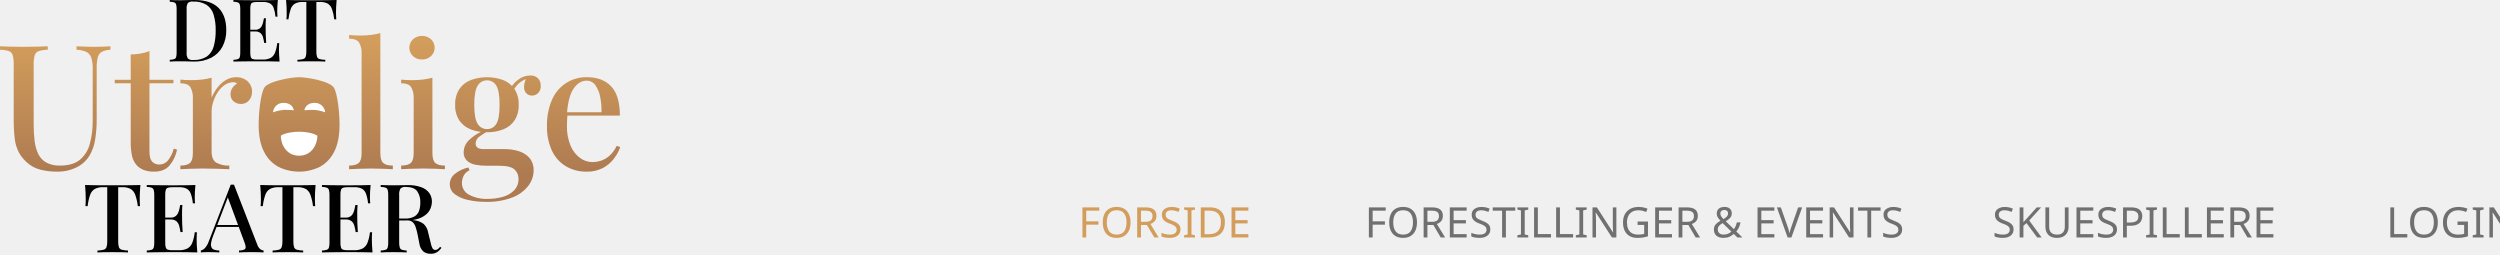
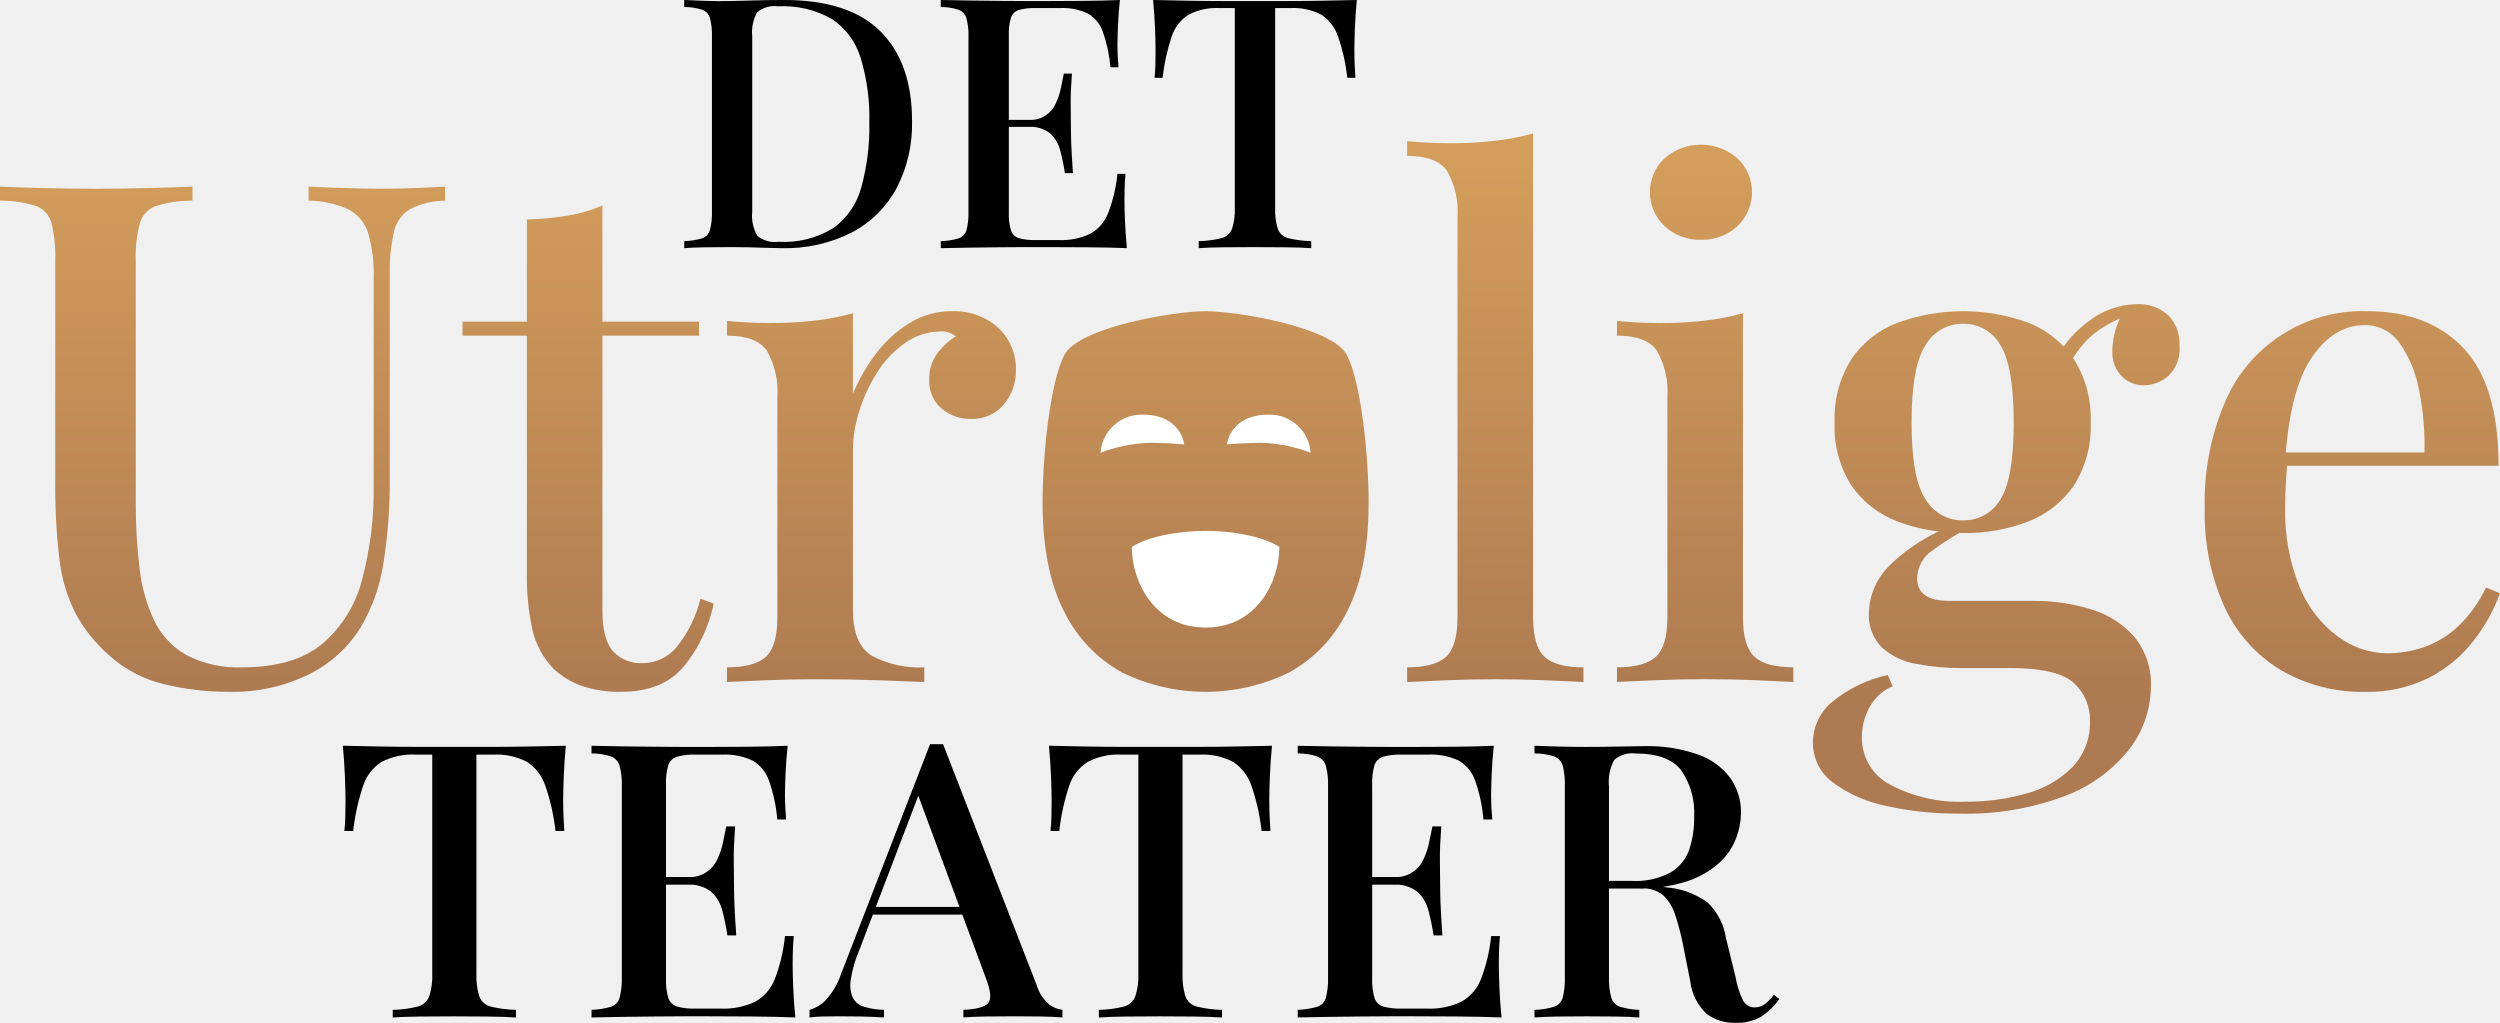
- <svg xmlns="http://www.w3.org/2000/svg" xmlns:xlink="http://www.w3.org/1999/xlink" id="Header" width="1187" height="120.744" viewBox="0 0 1187 120.744">
+ <svg xmlns="http://www.w3.org/2000/svg" xmlns:xlink="http://www.w3.org/1999/xlink" width="294.489" height="120.488" viewBox="0 0 294.489 120.488">
  <defs>
    <linearGradient id="linear-gradient" x1="0.5" y1="-0.05" x2="0.5" y2="1.037" gradientUnits="objectBoundingBox">
      <stop offset="0" stop-color="#d39d5b" />
      <stop offset="1" stop-color="#ad7a51" />
    </linearGradient>
    <linearGradient id="linear-gradient-2" x1="0.5" y1="-0.091" x2="0.5" y2="1.039" xlink:href="#linear-gradient" />
    <linearGradient id="linear-gradient-3" x1="0.5" y1="-0.404" x2="0.5" y2="1.077" xlink:href="#linear-gradient" />
    <linearGradient id="linear-gradient-4" x1="0.5" y1="-0.394" x2="0.5" y2="1.049" xlink:href="#linear-gradient" />
    <linearGradient id="linear-gradient-5" x1="0.5" y1="0.051" x2="0.5" y2="1.052" xlink:href="#linear-gradient" />
    <linearGradient id="linear-gradient-6" x1="0.5" y1="0.175" x2="0.5" y2="5.947" xlink:href="#linear-gradient" />
    <linearGradient id="linear-gradient-7" x1="0.5" y1="-0.412" x2="0.5" y2="1.077" xlink:href="#linear-gradient" />
    <linearGradient id="linear-gradient-8" x1="0.5" y1="-0.28" x2="0.5" y2="0.798" xlink:href="#linear-gradient" />
  </defs>
  <g id="DUT_Logo" data-name="DUT Logo" transform="translate(-1513 -488.039)">
    <path id="Path_51" data-name="Path 51" d="M1557.919,507.247q-2.061,0-4.532-.082t-4.039-.165v1.648a11.712,11.712,0,0,1,4.7,1.031,4.744,4.744,0,0,1,2.308,2.761,17.377,17.377,0,0,1,.659,5.441v24.4a40.593,40.593,0,0,1-1.359,11,14.7,14.7,0,0,1-4.7,7.582q-3.337,2.763-9.436,2.763a13.073,13.073,0,0,1-6.553-1.443,9.271,9.271,0,0,1-3.791-4.038,19.41,19.41,0,0,1-1.731-6.14,61.212,61.212,0,0,1-.453-7.748V515.737a14.918,14.918,0,0,1,.5-4.493,3.09,3.09,0,0,1,1.936-1.979,14.138,14.138,0,0,1,4.245-.618V507q-1.977.082-5.068.165t-6.224.082q-3.461,0-6.47-.082T1513,507v1.648a13.7,13.7,0,0,1,4.2.618,2.978,2.978,0,0,1,1.854,1.979,16.264,16.264,0,0,1,.453,4.493v25.879a72.817,72.817,0,0,0,.494,9.273,18.788,18.788,0,0,0,1.9,6.388,17.8,17.8,0,0,0,3.875,4.863,14.675,14.675,0,0,0,6.511,3.461,32.181,32.181,0,0,0,7.665.907,20.212,20.212,0,0,0,9.52-2.1,14.915,14.915,0,0,0,6.058-5.564,21.209,21.209,0,0,0,2.638-7.5,60.106,60.106,0,0,0,.742-9.973v-23.82a21.423,21.423,0,0,1,.494-5.234,4.185,4.185,0,0,1,1.9-2.678,9.437,9.437,0,0,1,4.122-.99V507q-1.32.082-3.338.165T1557.919,507.247Z" transform="translate(0 3.023)" fill="url(#linear-gradient)" />
    <path id="Path_52" data-name="Path 52" d="M1585.087,561.092a5.226,5.226,0,0,1-3.832,1.731,4.467,4.467,0,0,1-3.543-1.4q-1.238-1.4-1.237-4.78V524.25h11.375V522.6h-11.375V508.919a17.467,17.467,0,0,1-4.12,1.2,36.041,36.041,0,0,1-4.78.453V522.6h-7.584v1.649h7.584v27.694a29.869,29.869,0,0,0,.659,7.005,9.9,9.9,0,0,0,2.472,4.534,9.6,9.6,0,0,0,3.3,2.018,13.668,13.668,0,0,0,4.7.7q4.863,0,7.377-3.009a17.216,17.216,0,0,0,3.5-7.376l-1.566-.577A14.4,14.4,0,0,1,1585.087,561.092Z" transform="translate(7.49 3.328)" fill="url(#linear-gradient-2)" />
    <path id="Path_53" data-name="Path 53" d="M1617.481,520.643a7.942,7.942,0,0,0-4.08-.989,9.462,9.462,0,0,0-5.111,1.441,14.385,14.385,0,0,0-3.956,3.668,21.7,21.7,0,0,0-2.638,4.616V519.9a29.62,29.62,0,0,1-4.492.866,44.506,44.506,0,0,1-5.233.288q-2.473,0-5.111-.247v1.731q3.463,0,4.7,1.772a9.677,9.677,0,0,1,1.237,5.482v25.879q0,3.463-1.36,4.7t-4.575,1.237v1.73q1.565-.082,4.534-.206t5.934-.123q3.873,0,7.376.123t5.4.206v-1.73a11.854,11.854,0,0,1-6.182-1.361q-2.226-1.36-2.226-5.4V535.89a15.058,15.058,0,0,1,.742-4.45,19.01,19.01,0,0,1,2.06-4.493,12.149,12.149,0,0,1,3.215-3.462,7.417,7.417,0,0,1,4.12-1.442,2.744,2.744,0,0,1,1.979.577,7.561,7.561,0,0,0-2.184,2.02,5.037,5.037,0,0,0-.948,3.091,4.213,4.213,0,0,0,1.443,3.378,5.192,5.192,0,0,0,3.5,1.237,4.788,4.788,0,0,0,3.833-1.69,6.071,6.071,0,0,0,1.442-4.08,6.6,6.6,0,0,0-3.42-5.934Z" transform="translate(11.774 5.04)" fill="url(#linear-gradient-3)" />
    <path id="Path_54" data-name="Path 54" d="M1654.777,524.83c-1.7-3.3-12.969-5.176-16.649-5.176s-14.945,1.878-16.649,5.176-2.555,12-2.555,17.325.853,9.63,2.555,12.9a16.363,16.363,0,0,0,6.842,7.172,22.364,22.364,0,0,0,19.616,0,16.359,16.359,0,0,0,6.841-7.172q2.555-4.9,2.555-12.9C1657.332,536.825,1656.48,528.127,1654.777,524.83Z" transform="translate(16.885 5.04)" fill="url(#linear-gradient-4)" />
    <path id="Path_55" data-name="Path 55" d="M1670.8,558.549V501.6a29.378,29.378,0,0,1-4.533.865,44.514,44.514,0,0,1-5.192.29q-2.473,0-5.111-.248v1.731q3.463,0,4.7,1.773a9.679,9.679,0,0,1,1.236,5.481v47.061q0,3.463-1.359,4.7t-4.575,1.237v1.73q1.484-.082,4.493-.206t5.975-.123q2.969,0,5.893.123t4.409.206v-1.73q-3.214,0-4.574-1.237T1670.8,558.549Z" transform="translate(22.789 2.161)" fill="url(#linear-gradient-5)" />
    <path id="Path_56" data-name="Path 56" d="M1686.644,513.944a6.058,6.058,0,0,0,4.286-1.608,5.481,5.481,0,0,0,0-7.994,6.519,6.519,0,0,0-8.572,0,5.478,5.478,0,0,0,0,7.994A6.053,6.053,0,0,0,1686.644,513.944Z" transform="translate(26.721 2.343)" fill="url(#linear-gradient-6)" />
    <path id="Path_57" data-name="Path 57" d="M1692.122,555.637v-35.77a29.631,29.631,0,0,1-4.491.866,44.509,44.509,0,0,1-5.234.288q-2.473,0-5.111-.247V522.5q3.463,0,4.7,1.772a9.675,9.675,0,0,1,1.237,5.482v25.879q0,3.463-1.36,4.7t-4.575,1.237v1.73q1.484-.082,4.493-.206t5.975-.123q3.047,0,5.976.123t4.327.206v-1.73q-3.216,0-4.574-1.237T1692.122,555.637Z" transform="translate(26.188 5.074)" fill="url(#linear-gradient-7)" />
    <path id="Path_58" data-name="Path 58" d="M1735.352,518.943a9.509,9.509,0,0,0-5.852,2.143,12.893,12.893,0,0,0-2.769,2.845,11.654,11.654,0,0,0-4.155-2.8,22.533,22.533,0,0,0-15.413,0,11.44,11.44,0,0,0-5.439,4.286,13.046,13.046,0,0,0-1.979,7.46,12.839,12.839,0,0,0,1.979,7.418,11.508,11.508,0,0,0,5.439,4.245,19.527,19.527,0,0,0,4.839,1.174,20.945,20.945,0,0,0-5.746,3.977,8.112,8.112,0,0,0-2.473,5.6,5.34,5.34,0,0,0,1.525,4.08,7.935,7.935,0,0,0,4,1.937,27.334,27.334,0,0,0,5.356.5h5.77q5.6,0,7.5,1.772a5.789,5.789,0,0,1,1.894,4.409,7.559,7.559,0,0,1-2.1,5.522,12.054,12.054,0,0,1-5.44,3.09,25.679,25.679,0,0,1-7.047.948,17.518,17.518,0,0,1-8.9-1.977,6.185,6.185,0,0,1-3.379-5.606,7.137,7.137,0,0,1,.947-3.627,5.527,5.527,0,0,1,2.679-2.39l-.578-1.319a15.336,15.336,0,0,0-6.512,3.133,6.241,6.241,0,0,0-2.307,4.78,5.779,5.779,0,0,0,2.349,4.738,15.726,15.726,0,0,0,6.264,2.762,37.807,37.807,0,0,0,8.531.907,32.848,32.848,0,0,0,12.611-2.1,17.4,17.4,0,0,0,7.541-5.522,12.1,12.1,0,0,0,2.515-7.294,8.716,8.716,0,0,0-1.9-5.853,10.9,10.9,0,0,0-5.027-3.255,22.364,22.364,0,0,0-7.005-1.031h-9.808q-3.793,0-3.791-2.638a4.026,4.026,0,0,1,1.854-3.338,36.955,36.955,0,0,1,3.115-2.036c.131,0,.255.016.387.016a20.635,20.635,0,0,0,7.749-1.36,11.571,11.571,0,0,0,5.358-4.245,12.848,12.848,0,0,0,1.978-7.418,13.055,13.055,0,0,0-1.978-7.46c-.03-.043-.066-.079-.1-.122a12.617,12.617,0,0,1,1.95-2.432,13.206,13.206,0,0,1,3.552-2.217,9.386,9.386,0,0,0-.874,4.112,3.9,3.9,0,0,0,1.279,2.843,3.758,3.758,0,0,0,2.43.907,4.528,4.528,0,0,0,2.844-1.071,4.349,4.349,0,0,0,1.36-3.627,4.681,4.681,0,0,0-1.36-3.585A5.139,5.139,0,0,0,1735.352,518.943Zm-16.072,22.995a4.98,4.98,0,0,1-4.452,2.473,5.032,5.032,0,0,1-4.367-2.473q-1.65-2.471-1.649-9.065t1.649-9.108a5.015,5.015,0,0,1,4.367-2.512,4.963,4.963,0,0,1,4.452,2.512q1.563,2.516,1.565,9.108T1719.28,541.938Z" transform="translate(29.361 4.926)" fill="url(#linear-gradient-8)" />
    <path id="Path_59" data-name="Path 59" d="M1770.133,552.21a15.348,15.348,0,0,1-3.379,4.657,11.457,11.457,0,0,1-4,2.39,13.593,13.593,0,0,1-4.327.7,9.91,9.91,0,0,1-5.688-1.936,13.538,13.538,0,0,1-4.532-5.811,23.42,23.42,0,0,1-1.732-9.56q0-1.318.083-2.679c.044-.751.09-1.443.136-2.1h24.92q0-9.478-4.122-13.847t-11.374-4.369a17.582,17.582,0,0,0-16.731,10.714A29.8,29.8,0,0,0,1737,542.9a26.661,26.661,0,0,0,2.307,11.538,16.964,16.964,0,0,0,6.594,7.46,19.021,19.021,0,0,0,10.056,2.6,15.909,15.909,0,0,0,7.5-1.689,15.614,15.614,0,0,0,5.274-4.41,20.422,20.422,0,0,0,3.05-5.521ZM1755.793,521.3a4.929,4.929,0,0,1,4.12,2.06,13.832,13.832,0,0,1,2.308,5.481,32.15,32.15,0,0,1,.659,7.46h-16.336c.425-5.1,1.457-8.866,3.107-11.251Q1752.25,521.3,1755.793,521.3Z" transform="translate(35.707 5.04)" fill="url(#linear-gradient-4)" />
    <g id="Group_13" data-name="Group 13" transform="translate(1553.385 575.705)">
      <path id="Path_60" data-name="Path 60" d="M1574.1,563.809q-.181,1.9-.248,3.685t-.067,2.735q0,1.04.044,1.988t.092,1.628h-1.04a24.537,24.537,0,0,0-1.2-5.334,5.413,5.413,0,0,0-2.147-2.8,7.755,7.755,0,0,0-4.023-.858h-1.944v25.768a8.192,8.192,0,0,0,.339,2.713,1.918,1.918,0,0,0,1.357,1.2,13.566,13.566,0,0,0,2.961.384v.9q-1.266-.09-3.254-.112t-4.07-.023q-2.169,0-4.091.023t-3.1.112v-.9a13.207,13.207,0,0,0,2.939-.384,1.975,1.975,0,0,0,1.355-1.2,7.707,7.707,0,0,0,.362-2.713V564.849h-1.99a7.8,7.8,0,0,0-3.978.858,5.221,5.221,0,0,0-2.17,2.8,25.585,25.585,0,0,0-1.176,5.334h-1.039a15.671,15.671,0,0,0,.112-1.628q.023-.948.023-1.988,0-.951-.068-2.735t-.248-3.685q1.943.045,4.249.089t4.656.046h8.455q2.3,0,4.656-.046T1574.1,563.809Z" transform="translate(-1547.832 -563.627)" />
      <path id="Path_61" data-name="Path 61" d="M1596.2,563.809q-.181,1.718-.249,3.323t-.067,2.463q0,.861.045,1.629c.029.512.06.933.09,1.265h-1.04a18.4,18.4,0,0,0-.973-4.566,4.379,4.379,0,0,0-1.943-2.373,7.6,7.6,0,0,0-3.594-.7h-3.119a7.33,7.33,0,0,0-2.192.248,1.559,1.559,0,0,0-1.018.995,7.327,7.327,0,0,0-.271,2.328V591.2a7.364,7.364,0,0,0,.271,2.306,1.559,1.559,0,0,0,1.018,1.017,7.325,7.325,0,0,0,2.192.248h2.938a8.7,8.7,0,0,0,4.092-.813,5.216,5.216,0,0,0,2.306-2.668,19.585,19.585,0,0,0,1.2-5.063h1.039q-.134,1.311-.135,3.435,0,.906.067,2.623t.249,3.526q-2.306-.09-5.2-.112t-5.153-.023h-2.668q-1.628,0-3.5.023t-3.8.045q-1.923.023-3.685.067v-.9a8.921,8.921,0,0,0,2.3-.361,1.573,1.573,0,0,0,1.018-1.085,8.99,8.99,0,0,0,.248-2.442V568.6a8.19,8.19,0,0,0-.271-2.464,1.694,1.694,0,0,0-1.04-1.085,7.281,7.281,0,0,0-2.26-.339v-.9q1.763.045,3.685.068l3.8.044q1.875.024,3.5.023h2.668q2.078,0,4.723-.023T1596.2,563.809Zm-7.5,15.461v.9h-8.182v-.9Zm1.311-5.967q-.181,2.577-.159,3.933t.023,2.487q0,1.13.045,2.487t.226,3.933h-1.04a27.93,27.93,0,0,0-.588-2.871,4.547,4.547,0,0,0-1.288-2.238,4.121,4.121,0,0,0-2.872-.859v-.9a3.569,3.569,0,0,0,3.572-2.125,8.421,8.421,0,0,0,.656-1.965q.2-1.017.384-1.877Z" transform="translate(-1543.804 -563.627)" />
      <path id="Path_62" data-name="Path 62" d="M1610.979,563.652l11.03,28.392a4.766,4.766,0,0,0,1.469,2.261,3.1,3.1,0,0,0,1.559.632v.9c-.722-.06-1.576-.1-2.554-.112s-1.966-.023-2.961-.023q-1.9,0-3.526.023c-1.085.016-1.959.052-2.623.112v-.9q2.306-.089,2.916-.791t-.293-3.006l-8.138-21.971.724-.814-7.5,19.621a13.832,13.832,0,0,0-.973,3.39,3.8,3.8,0,0,0,.226,2.125,2.173,2.173,0,0,0,1.333,1.085,8.342,8.342,0,0,0,2.35.361v.9q-1.355-.09-2.734-.112t-2.6-.023q-1.085,0-1.921.023a14.77,14.77,0,0,0-1.514.112v-.9a4.228,4.228,0,0,0,1.9-1.129,8.726,8.726,0,0,0,1.807-3.075l10.489-27.08h1.537Zm4.747,19.17v.9h-13.472l.452-.9Z" transform="translate(-1540.274 -563.652)" />
      <path id="Path_63" data-name="Path 63" d="M1645.844,563.809q-.181,1.9-.25,3.685t-.067,2.735q0,1.04.045,1.988c.029.633.06,1.176.09,1.628h-1.04a24.48,24.48,0,0,0-1.2-5.334,5.418,5.418,0,0,0-2.147-2.8,7.755,7.755,0,0,0-4.023-.858h-1.944v25.768a8.188,8.188,0,0,0,.339,2.713,1.916,1.916,0,0,0,1.356,1.2,13.556,13.556,0,0,0,2.961.384v.9q-1.266-.09-3.256-.112t-4.068-.023q-2.169,0-4.092.023t-3.1.112v-.9a13.186,13.186,0,0,0,2.938-.384,1.976,1.976,0,0,0,1.356-1.2,7.73,7.73,0,0,0,.362-2.713V564.849h-1.99a7.8,7.8,0,0,0-3.978.858,5.214,5.214,0,0,0-2.17,2.8,25.575,25.575,0,0,0-1.176,5.334h-1.039a16.009,16.009,0,0,0,.113-1.628q.022-.948.023-1.988,0-.951-.068-2.735t-.249-3.685q1.944.045,4.25.089t4.656.046h8.453q2.306,0,4.657-.046T1645.844,563.809Z" transform="translate(-1536.396 -563.627)" />
      <path id="Path_64" data-name="Path 64" d="M1667.945,563.809q-.181,1.718-.248,3.323t-.067,2.463q0,.861.044,1.629t.092,1.265h-1.04a18.41,18.41,0,0,0-.973-4.566,4.385,4.385,0,0,0-1.943-2.373,7.6,7.6,0,0,0-3.594-.7H1657.1a7.343,7.343,0,0,0-2.193.248,1.555,1.555,0,0,0-1.017.995,7.335,7.335,0,0,0-.271,2.328V591.2a7.372,7.372,0,0,0,.271,2.306,1.555,1.555,0,0,0,1.017,1.017,7.338,7.338,0,0,0,2.193.248h2.937a8.7,8.7,0,0,0,4.092-.813,5.2,5.2,0,0,0,2.306-2.668,19.534,19.534,0,0,0,1.2-5.063h1.039q-.136,1.311-.134,3.435,0,.906.067,2.623t.248,3.526q-2.3-.09-5.2-.112t-5.153-.023h-2.667q-1.628,0-3.5.023t-3.8.045q-1.922.023-3.685.067v-.9a8.922,8.922,0,0,0,2.306-.361,1.569,1.569,0,0,0,1.017-1.085,8.931,8.931,0,0,0,.249-2.442V568.6a8.191,8.191,0,0,0-.271-2.464,1.7,1.7,0,0,0-1.04-1.085,7.289,7.289,0,0,0-2.261-.339v-.9q1.763.045,3.685.068l3.8.044q1.876.024,3.5.023h2.667q2.08,0,4.724-.023T1667.945,563.809Zm-7.5,15.461v.9h-8.183v-.9Zm1.311-5.967q-.183,2.577-.159,3.933t.023,2.487q0,1.13.045,2.487t.226,3.933h-1.04a27.9,27.9,0,0,0-.588-2.871,4.547,4.547,0,0,0-1.288-2.238,4.12,4.12,0,0,0-2.872-.859v-.9a3.572,3.572,0,0,0,3.572-2.125,8.424,8.424,0,0,0,.655-1.965q.2-1.017.385-1.877Z" transform="translate(-1532.368 -563.627)" />
      <path id="Path_65" data-name="Path 65" d="M1668.9,563.809q1.04.045,2.691.089t3.276.046q2.17,0,4.138-.046t2.78-.044a17.762,17.762,0,0,1,6.4.995,7.99,7.99,0,0,1,3.8,2.78,6.984,6.984,0,0,1,1.244,4.092,8.692,8.692,0,0,1-.566,2.96,7.569,7.569,0,0,1-1.966,2.894,10.63,10.63,0,0,1-3.8,2.193,18.341,18.341,0,0,1-6.1.859h-4.339v-.9h3.887a8.715,8.715,0,0,0,4.634-1.017,5.04,5.04,0,0,0,2.169-2.713,11.888,11.888,0,0,0,.565-3.775,8.813,8.813,0,0,0-1.536-5.538q-1.539-1.965-5.335-1.965a3.206,3.206,0,0,0-2.554.767,5.442,5.442,0,0,0-.61,3.12v22.423a8.228,8.228,0,0,0,.271,2.442,1.632,1.632,0,0,0,1.04,1.085,8.745,8.745,0,0,0,2.261.361v.9c-.723-.06-1.636-.1-2.736-.112s-2.223-.023-3.368-.023q-1.9,0-3.548.023c-1.1.016-2,.052-2.691.112v-.9a8.923,8.923,0,0,0,2.306-.361,1.569,1.569,0,0,0,1.017-1.085,8.931,8.931,0,0,0,.249-2.442V568.6a8.89,8.89,0,0,0-.249-2.464,1.63,1.63,0,0,0-1.039-1.085,7.541,7.541,0,0,0-2.284-.339Zm7.641,16.048q2.306.09,3.708.2t2.35.2q.949.09,1.763.226a9.423,9.423,0,0,1,4.949,1.807,7.3,7.3,0,0,1,2.147,4.16l1.132,4.611a9.939,9.939,0,0,0,.881,2.758,1.546,1.546,0,0,0,1.424.813,2.044,2.044,0,0,0,1.2-.429,7.035,7.035,0,0,0,1.017-1.062l.633.5a8.108,8.108,0,0,1-2.171,2.1,5.7,5.7,0,0,1-3.028.7,5.435,5.435,0,0,1-3.323-1.017,6.181,6.181,0,0,1-1.966-3.865l-.9-4.521a27.439,27.439,0,0,0-.9-3.368,5.408,5.408,0,0,0-1.378-2.238,3.639,3.639,0,0,0-2.554-.814h-4.883Z" transform="translate(-1528.533 -563.627)" />
    </g>
    <g id="Group_14" data-name="Group 14" transform="translate(1593.6 488.039)">
      <path id="Path_66" data-name="Path 66" d="M1594.285,488.039q7.638,0,11.353,3.7t3.716,10.589a16.316,16.316,0,0,1-1.816,7.865,12.682,12.682,0,0,1-5.265,5.223,17.417,17.417,0,0,1-8.361,1.857q-.619,0-1.672-.042t-2.167-.061q-1.115-.021-2.023-.021-1.569,0-3.076.021t-2.457.1v-.825a8.182,8.182,0,0,0,2.107-.332,1.43,1.43,0,0,0,.929-.99,8.188,8.188,0,0,0,.227-2.229V492.415a8.162,8.162,0,0,0-.227-2.249,1.489,1.489,0,0,0-.95-.991,6.893,6.893,0,0,0-2.086-.31v-.826q.95.042,2.457.1t2.994.021q1.487-.04,3.323-.083T1594.285,488.039Zm-.7.743a3.2,3.2,0,0,0-2.478.7,4.815,4.815,0,0,0-.578,2.849v20.642a4.674,4.674,0,0,0,.6,2.849,3.274,3.274,0,0,0,2.5.7,11.107,11.107,0,0,0,6.482-1.631,8.683,8.683,0,0,0,3.261-4.767,26.647,26.647,0,0,0,.95-7.638,24.147,24.147,0,0,0-1.032-7.659,8.41,8.41,0,0,0-3.366-4.54A11.568,11.568,0,0,0,1593.583,488.782Z" transform="translate(-1582.518 -488.039)" />
      <path id="Path_67" data-name="Path 67" d="M1629.681,488.039q-.165,1.569-.226,3.034t-.062,2.25q0,.784.042,1.486t.082,1.155h-.949a16.883,16.883,0,0,0-.888-4.169,4,4,0,0,0-1.775-2.167,6.941,6.941,0,0,0-3.282-.64h-2.849a6.775,6.775,0,0,0-2,.226,1.422,1.422,0,0,0-.929.909,6.717,6.717,0,0,0-.247,2.126v20.807a6.744,6.744,0,0,0,.247,2.107,1.421,1.421,0,0,0,.929.929,6.691,6.691,0,0,0,2,.227h2.684a7.933,7.933,0,0,0,3.736-.743,4.756,4.756,0,0,0,2.105-2.436,17.833,17.833,0,0,0,1.094-4.624h.949q-.123,1.2-.124,3.137,0,.826.063,2.394t.226,3.221q-2.1-.083-4.747-.1t-4.707-.021h-2.436q-1.485,0-3.2.021l-3.469.041q-1.755.021-3.365.063v-.825a8.182,8.182,0,0,0,2.107-.332,1.43,1.43,0,0,0,.929-.99,8.192,8.192,0,0,0,.226-2.229V492.415a7.509,7.509,0,0,0-.247-2.249,1.548,1.548,0,0,0-.951-.991,6.656,6.656,0,0,0-2.064-.31v-.826q1.612.042,3.365.061l3.469.042q1.711.021,3.2.021h2.436q1.9,0,4.314-.021T1629.681,488.039Zm-6.853,14.119v.825h-7.472v-.825Zm1.2-5.45q-.165,2.353-.145,3.592t.021,2.271q0,1.033.042,2.27t.205,3.592h-.948a25.263,25.263,0,0,0-.537-2.62,4.147,4.147,0,0,0-1.177-2.044,3.758,3.758,0,0,0-2.621-.785v-.825a3.261,3.261,0,0,0,3.261-1.941,7.618,7.618,0,0,0,.6-1.8q.186-.929.351-1.714Z" transform="translate(-1578.363 -488.039)" />
      <path id="Path_68" data-name="Path 68" d="M1654.15,488.039q-.166,1.734-.227,3.365t-.062,2.5c0,.634.013,1.238.041,1.817s.055,1.074.082,1.486h-.95a22.357,22.357,0,0,0-1.093-4.872,4.95,4.95,0,0,0-1.962-2.56,7.092,7.092,0,0,0-3.674-.784h-1.775v23.532a7.474,7.474,0,0,0,.31,2.477,1.751,1.751,0,0,0,1.239,1.094,12.393,12.393,0,0,0,2.7.351v.825q-1.157-.083-2.973-.1t-3.716-.021q-1.982,0-3.737.021t-2.827.1v-.825a12.087,12.087,0,0,0,2.683-.351,1.808,1.808,0,0,0,1.238-1.094,7.038,7.038,0,0,0,.33-2.477V488.989h-1.817a7.127,7.127,0,0,0-3.632.784,4.77,4.77,0,0,0-1.983,2.56,23.384,23.384,0,0,0-1.073,4.872h-.951a14.135,14.135,0,0,0,.1-1.486c.014-.579.021-1.183.021-1.817q0-.866-.062-2.5t-.226-3.365q1.774.042,3.881.082t4.251.042h7.721q2.1,0,4.253-.042T1654.15,488.039Z" transform="translate(-1574.923 -488.039)" />
    </g>
    <path id="Path_69" data-name="Path 69" d="M1624.811,534.657a4.844,4.844,0,0,1,4.936-4.492c4.6,0,4.924,3.506,4.924,3.506s-2.356-.191-3.944-.191A17.777,17.777,0,0,0,1624.811,534.657Z" transform="translate(17.823 6.715)" fill="#fff" />
    <path id="Path_70" data-name="Path 70" d="M1647.519,534.657a4.843,4.843,0,0,0-4.934-4.492c-4.6,0-4.925,3.506-4.925,3.506s2.356-.191,3.944-.191A17.777,17.777,0,0,1,1647.519,534.657Z" transform="translate(19.871 6.715)" fill="#fff" />
    <path id="Path_71" data-name="Path 71" d="M1636.682,541.976c-3.215,0-6.7.631-8.69,1.89,0,4.054,2.609,9.5,8.69,9.5s8.69-5.449,8.69-9.5C1643.384,542.607,1639.9,541.976,1636.682,541.976Z" transform="translate(18.33 8.598)" fill="#fff" />
  </g>
-   <g id="Navigation" transform="translate(-322 -59.256)">
-     <g id="NavLink_-_Om_teatret" data-name="NavLink - Om teatret" transform="translate(1268 149)">
-       <text id="SKUESPILLERE" transform="translate(0 23)" fill="#707070" font-size="20" font-family="TitilliumWeb-Regular, Titillium Web">
-         <tspan x="0" y="0">SKUESPILLERE</tspan>
-       </text>
-     </g>
-     <g id="NavLink" transform="translate(1455 149)">
-       <text id="LOGIN" transform="translate(0 23)" fill="#707070" font-size="20" font-family="TitilliumWeb-Regular, Titillium Web">
-         <tspan x="0" y="0">LOGIN</tspan>
-       </text>
-     </g>
-     <g id="NavLink-2" data-name="NavLink" transform="translate(970 149)">
-       <text id="forestillinger_events" data-name="forestillinger &amp; events" transform="translate(0 23)" fill="#707070" font-size="20" font-family="TitilliumWeb-Regular, Titillium Web">
-         <tspan x="0" y="0">FORESTILLINGER &amp; EVENTS</tspan>
-       </text>
-     </g>
-     <g id="NavLink-3" data-name="NavLink" transform="translate(834 149)">
-       <text id="FORSIDE" transform="translate(0 23)" fill="#d39d5b" font-size="20" font-family="TitilliumWeb-Regular, Titillium Web">
-         <tspan x="0" y="0">FORSIDE</tspan>
-       </text>
-     </g>
-   </g>
</svg>
